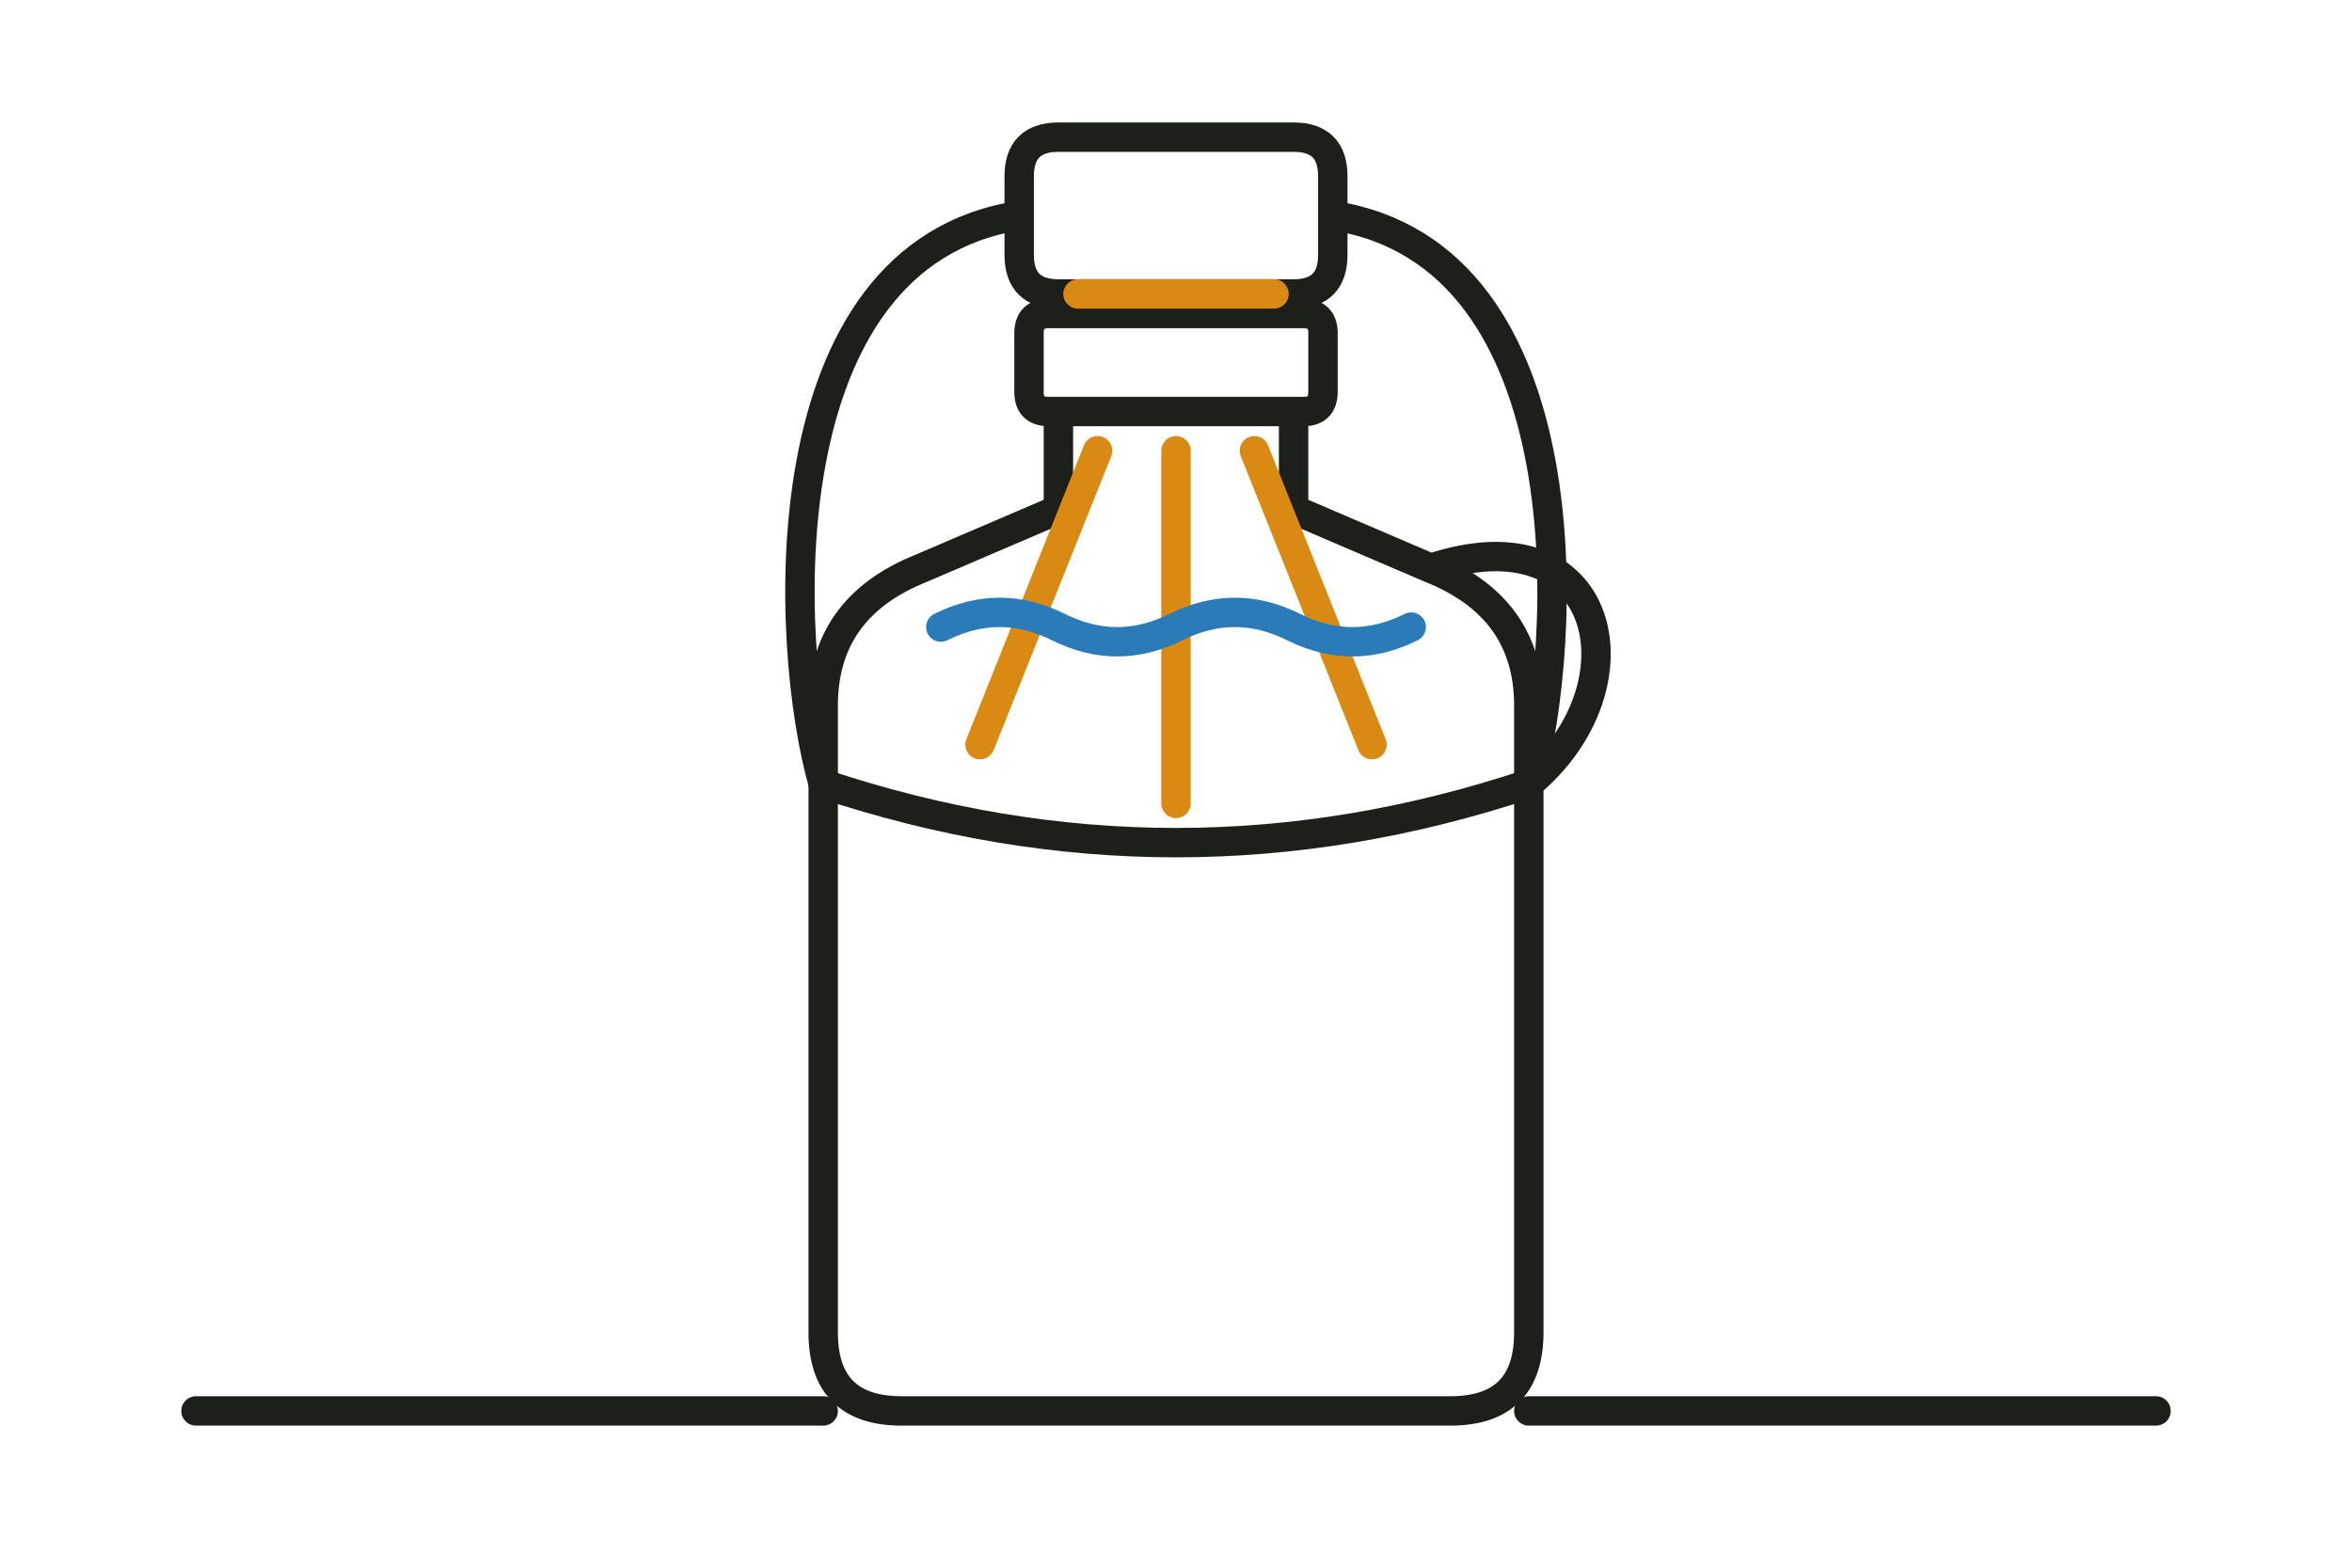
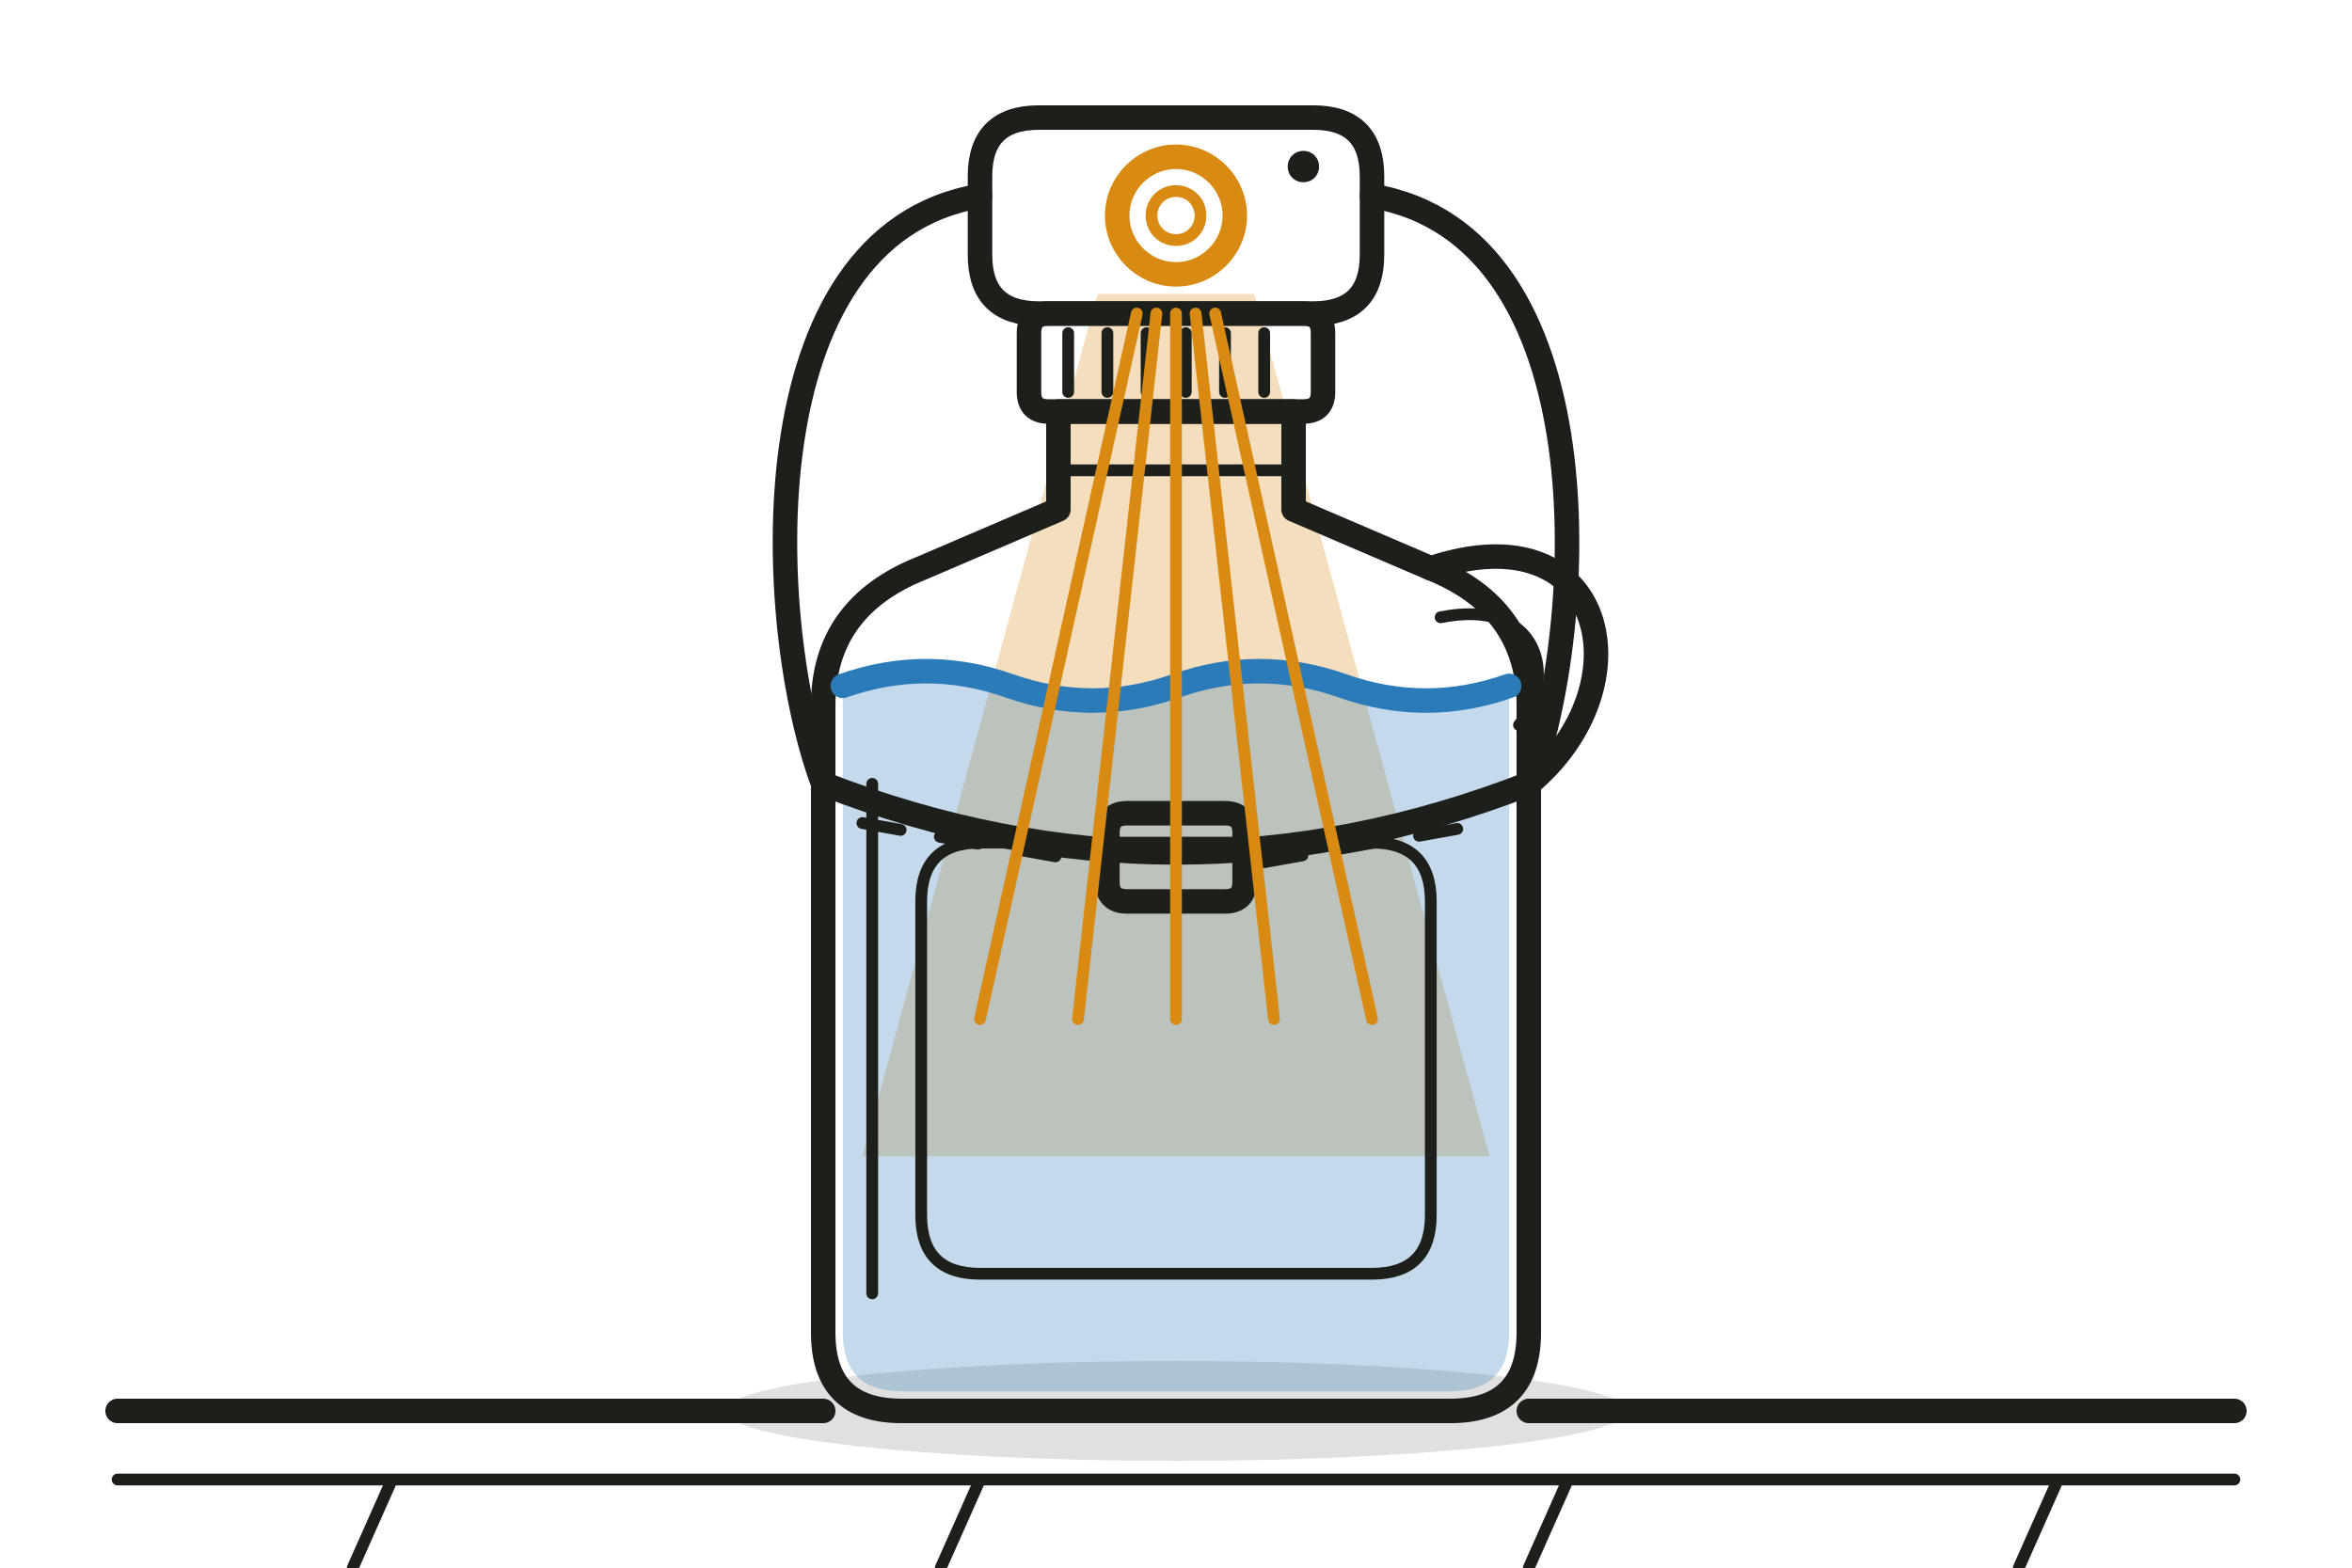
- <svg xmlns="http://www.w3.org/2000/svg" viewBox="0 0 240 160" fill="none" stroke="#1C1F1A" stroke-width="3" stroke-linecap="round" stroke-linejoin="round">
-   <path d="M92 144 L148 144 Q156 144 156 136 L156 72 Q156 62 146 58 L132 52 L132 42 L108 42 L108 52 L94 58 Q84 62 84 72 L84 136 Q84 144 92 144 Z M146 58 C164 52 168 70 156 80 M107 32 L133 32 Q135 32 135 34 L135 40 Q135 42 133 42 L107 42 Q105 42 105 40 L105 34 Q105 32 107 32 Z" />
-   <path d="M108 14 L132 14 Q136 14 136 18 L136 26 Q136 30 132 30 L108 30 Q104 30 104 26 L104 18 Q104 14 108 14 Z M104 22 C78 26 80 66 84 80 M136 22 C162 26 160 66 156 80 M84 80 Q120 92 156 80" />
-   <path class="accent" stroke="#D88A13" d="M110 30 L130 30" />
-   <path class="accent" stroke="#D88A13" d="M112 46 L100 76 M120 46 L120 82 M128 46 L140 76" />
-   <path class="water" stroke="#2B7BB9" d="M96 64 Q102 61 108 64 Q114 67 120 64 Q126 61 132 64 Q138 67 144 64" />
-   <path d="M20 144 L84 144 M156 144 L220 144" />
+ <svg xmlns="http://www.w3.org/2000/svg" viewBox="0 0 240 160" fill="none" stroke="#1C1F1A" stroke-width="2.5" stroke-linecap="round" stroke-linejoin="round">
+   <path class="tint" fill="#1C1F1A" fill-opacity="0.14" stroke="none" d="M74 144 C74 141.2 94.6 138.9 120 138.9 C145.4 138.9 166 141.2 166 144 C166 146.8 145.4 149.1 120 149.1 C94.6 149.1 74 146.8 74 144 Z" />
+   <path class="accent tint" fill="#D88A13" fill-opacity="0.28" stroke="none" d="M112 30 L128 30 L152 118 L88 118 Z" />
+   <path class="water tint" fill="#2B7BB9" fill-opacity="0.28" stroke="none" d="M86 70 Q94.5 67 103 70 Q111.5 73 120 70 Q128.5 67 137 70 Q145.5 73 154 70 L154 136 Q154 142 148 142 L92 142 Q86 142 86 136 Z" />
+   <path d="M92 144 L148 144 Q156 144 156 136 L156 72 Q156 62 146 58 L132 52 L132 42 L108 42 L108 52 L94 58 Q84 62 84 72 L84 136 Q84 144 92 144 Z" />
+   <path d="M146 58 C164 52 168 70 156 80" />
+   <path class="thin" stroke-width="1.2" d="M100 86 L140 86 Q146 86 146 92 L146 124 Q146 130 140 130 L100 130 Q94 130 94 124 L94 92 Q94 86 100 86 Z M147 63 C157 61 159 69 155 74 M89 80 L89 132 M108 48 L132 48" />
+   <path class="water" stroke="#2B7BB9" d="M86 70 Q94.5 67 103 70 Q111.5 73 120 70 Q128.5 67 137 70 Q145.5 73 154 70" />
+   <path d="M107 32 L133 32 Q135 32 135 34 L135 40 Q135 42 133 42 L107 42 Q105 42 105 40 L105 34 Q105 32 107 32 Z" />
+   <path class="thin" stroke-width="1.2" d="M109 34 L109 40 M113 34 L113 40 M117 34 L117 40 M121 34 L121 40 M125 34 L125 40 M129 34 L129 40" />
+   <path d="M106 12 L134 12 Q140 12 140 18 L140 26 Q140 32 134 32 L106 32 Q100 32 100 26 L100 18 Q100 12 106 12 Z" />
+   <path d="M100 20 C76 24 78 64 84 80 M140 20 C164 24 162 64 156 80 M84 80 Q120 94 156 80" />
+   <path d="M115 83 L125 83 Q127 83 127 85 L127 90 Q127 92 125 92 L115 92 Q113 92 113 90 L113 85 Q113 83 115 83 Z" />
+   <path class="thin" stroke-width="1.2" d="M88 84 L91.9 84.7 M95.9 85.4 L99.8 86.1 M103.8 86.7 L107.7 87.4 M129 88 L132.9 87.3 M136.9 86.6 L140.8 85.9 M144.8 85.3 L148.7 84.6" />
+   <path class="accent" stroke="#D88A13" d="M114 22 C114 18.7 116.7 16 120 16 C123.3 16 126 18.7 126 22 C126 25.3 123.3 28 120 28 C116.7 28 114 25.3 114 22 Z" />
+   <path class="accent thin" stroke="#D88A13" stroke-width="1.2" d="M117.5 22 C117.5 20.6 118.6 19.5 120 19.5 C121.4 19.5 122.5 20.6 122.5 22 C122.5 23.4 121.4 24.5 120 24.5 C118.6 24.5 117.5 23.4 117.5 22 Z" />
+   <path class="solid" fill="#1C1F1A" stroke="none" d="M131.4 17 C131.4 16.1 132.1 15.4 133 15.4 C133.9 15.4 134.6 16.1 134.6 17 C134.6 17.9 133.9 18.6 133 18.6 C132.1 18.6 131.4 17.9 131.4 17 Z" />
+   <path class="accent thin" stroke="#D88A13" stroke-width="1.2" d="M116 32 L100 104 M118 32 L110 104 M120 32 L120 104 M122 32 L130 104 M124 32 L140 104" />
+   <path d="M12 144 L84 144 M156 144 L228 144" />
+   <path class="thin" stroke-width="1.2" d="M12 151 L228 151 M40 151 L36 160 M100 151 L96 160 M160 151 L156 160 M210 151 L206 160" />
</svg>
